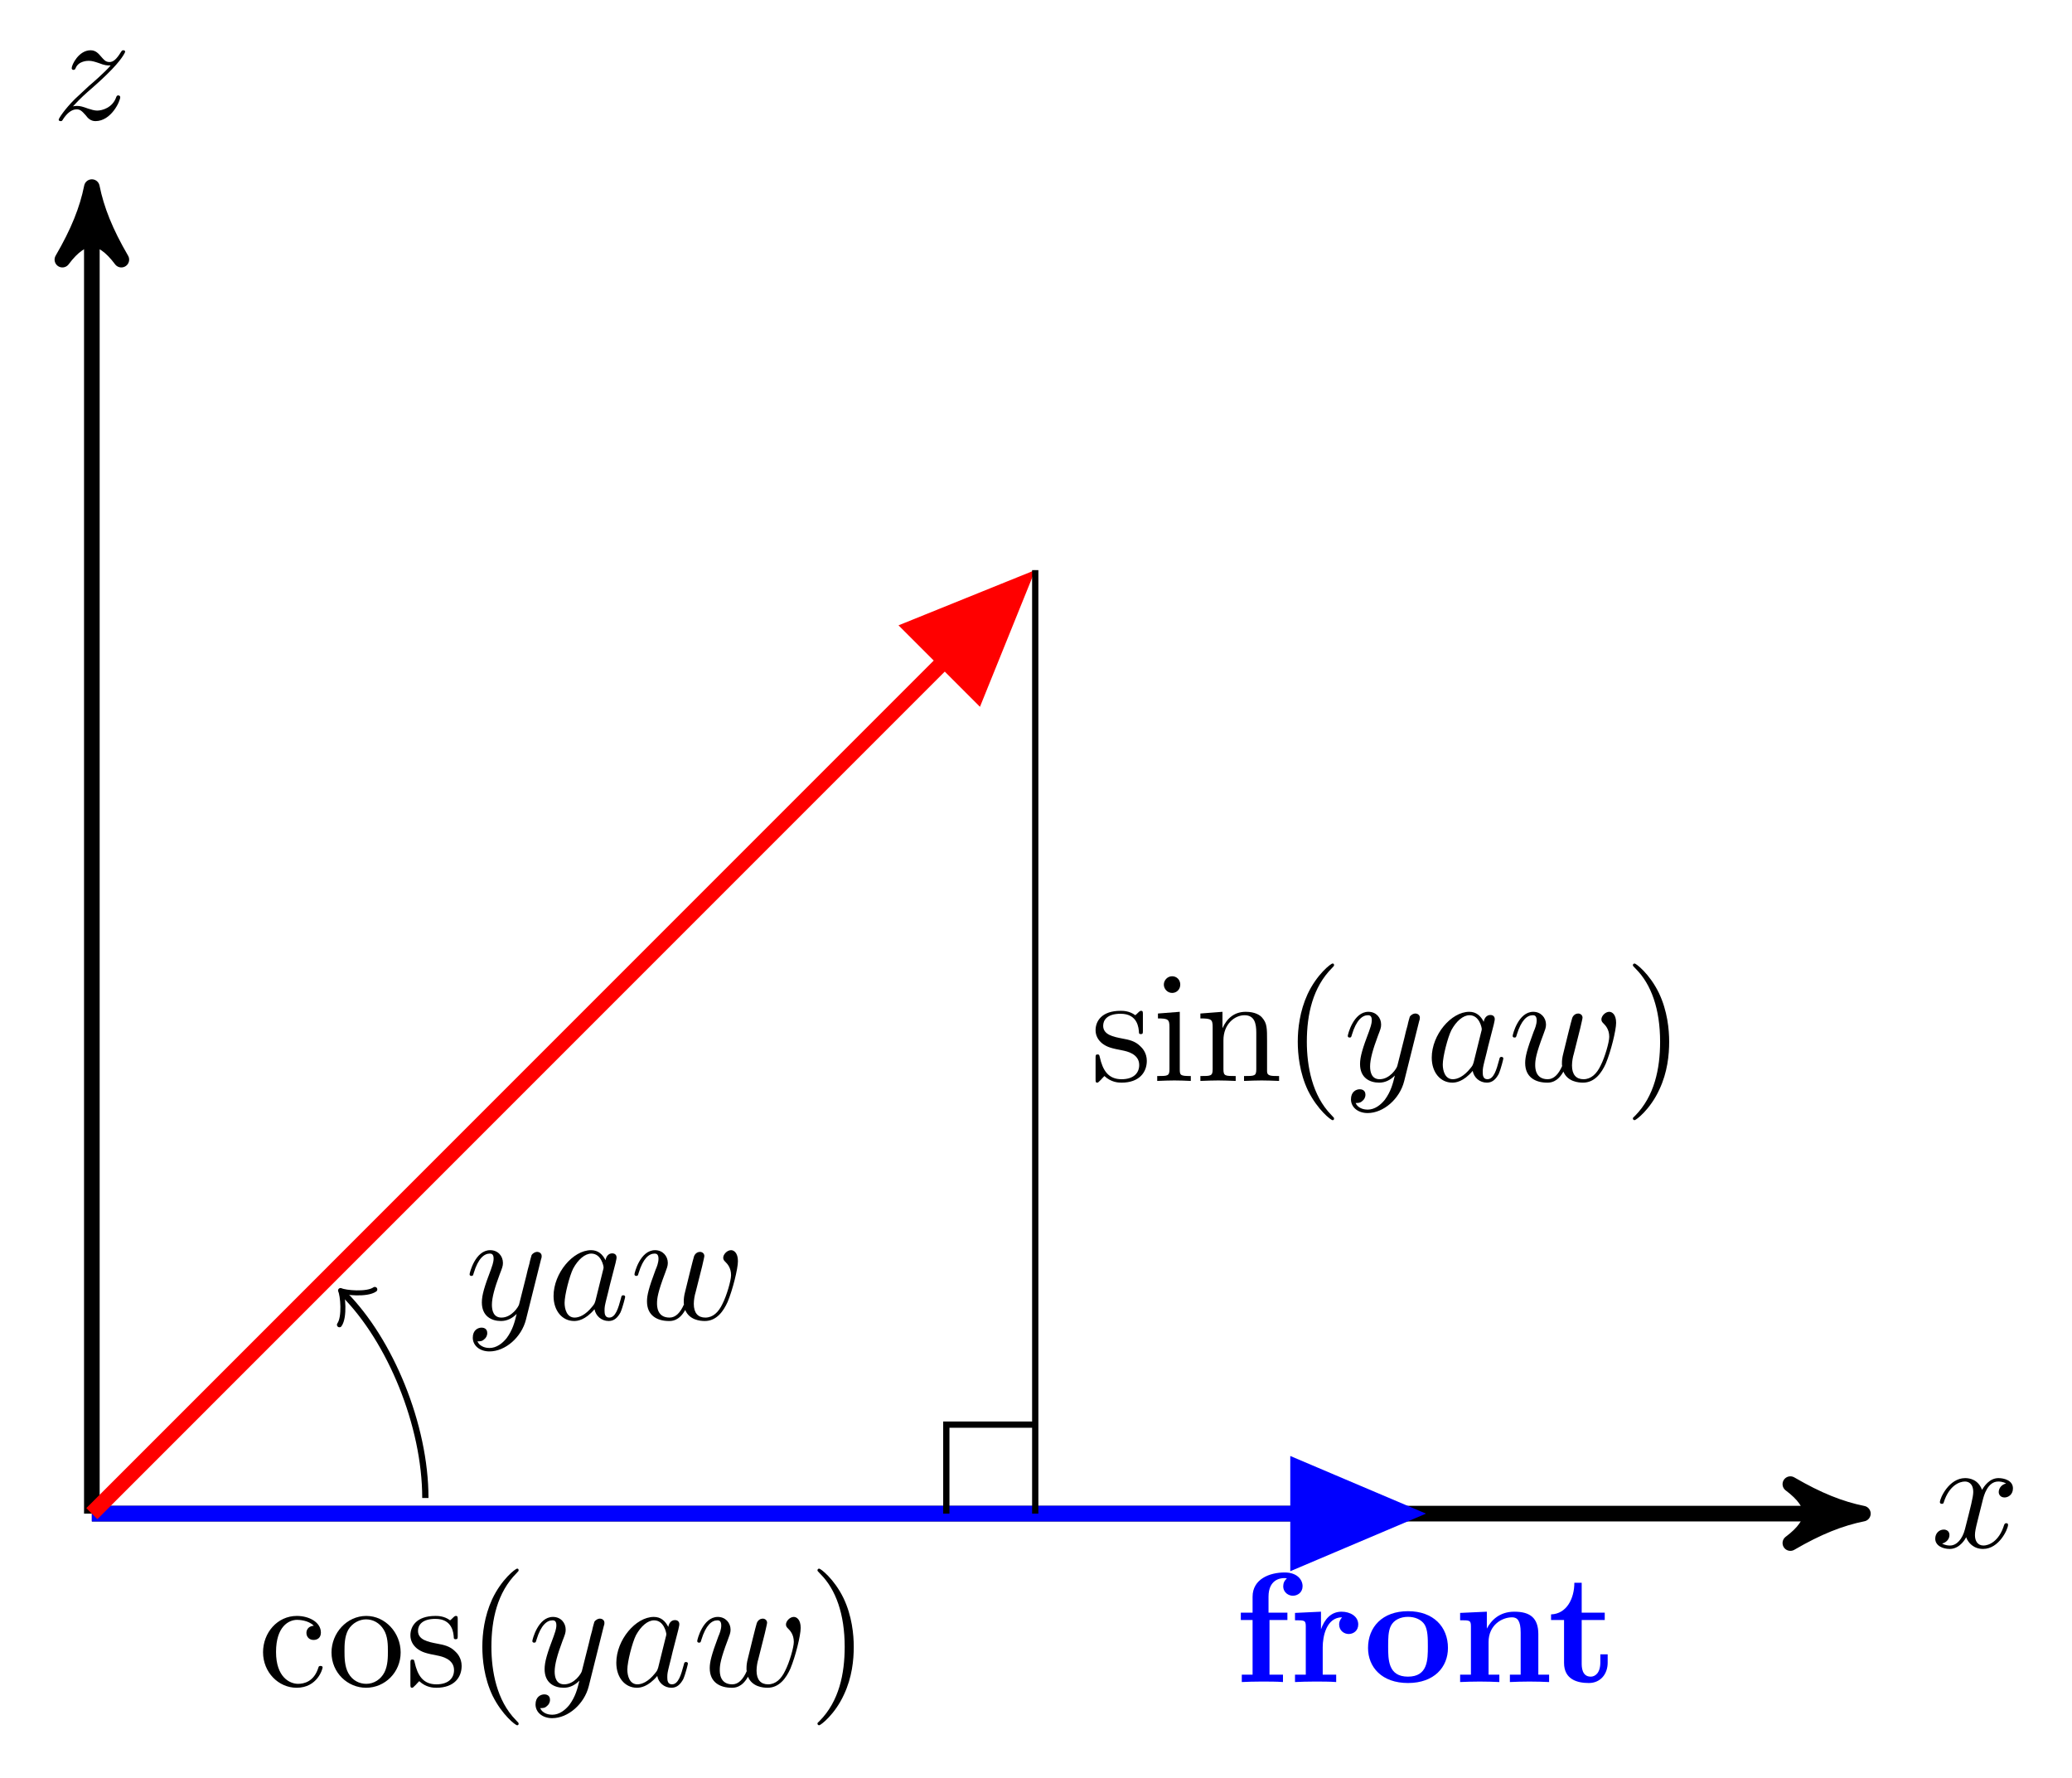
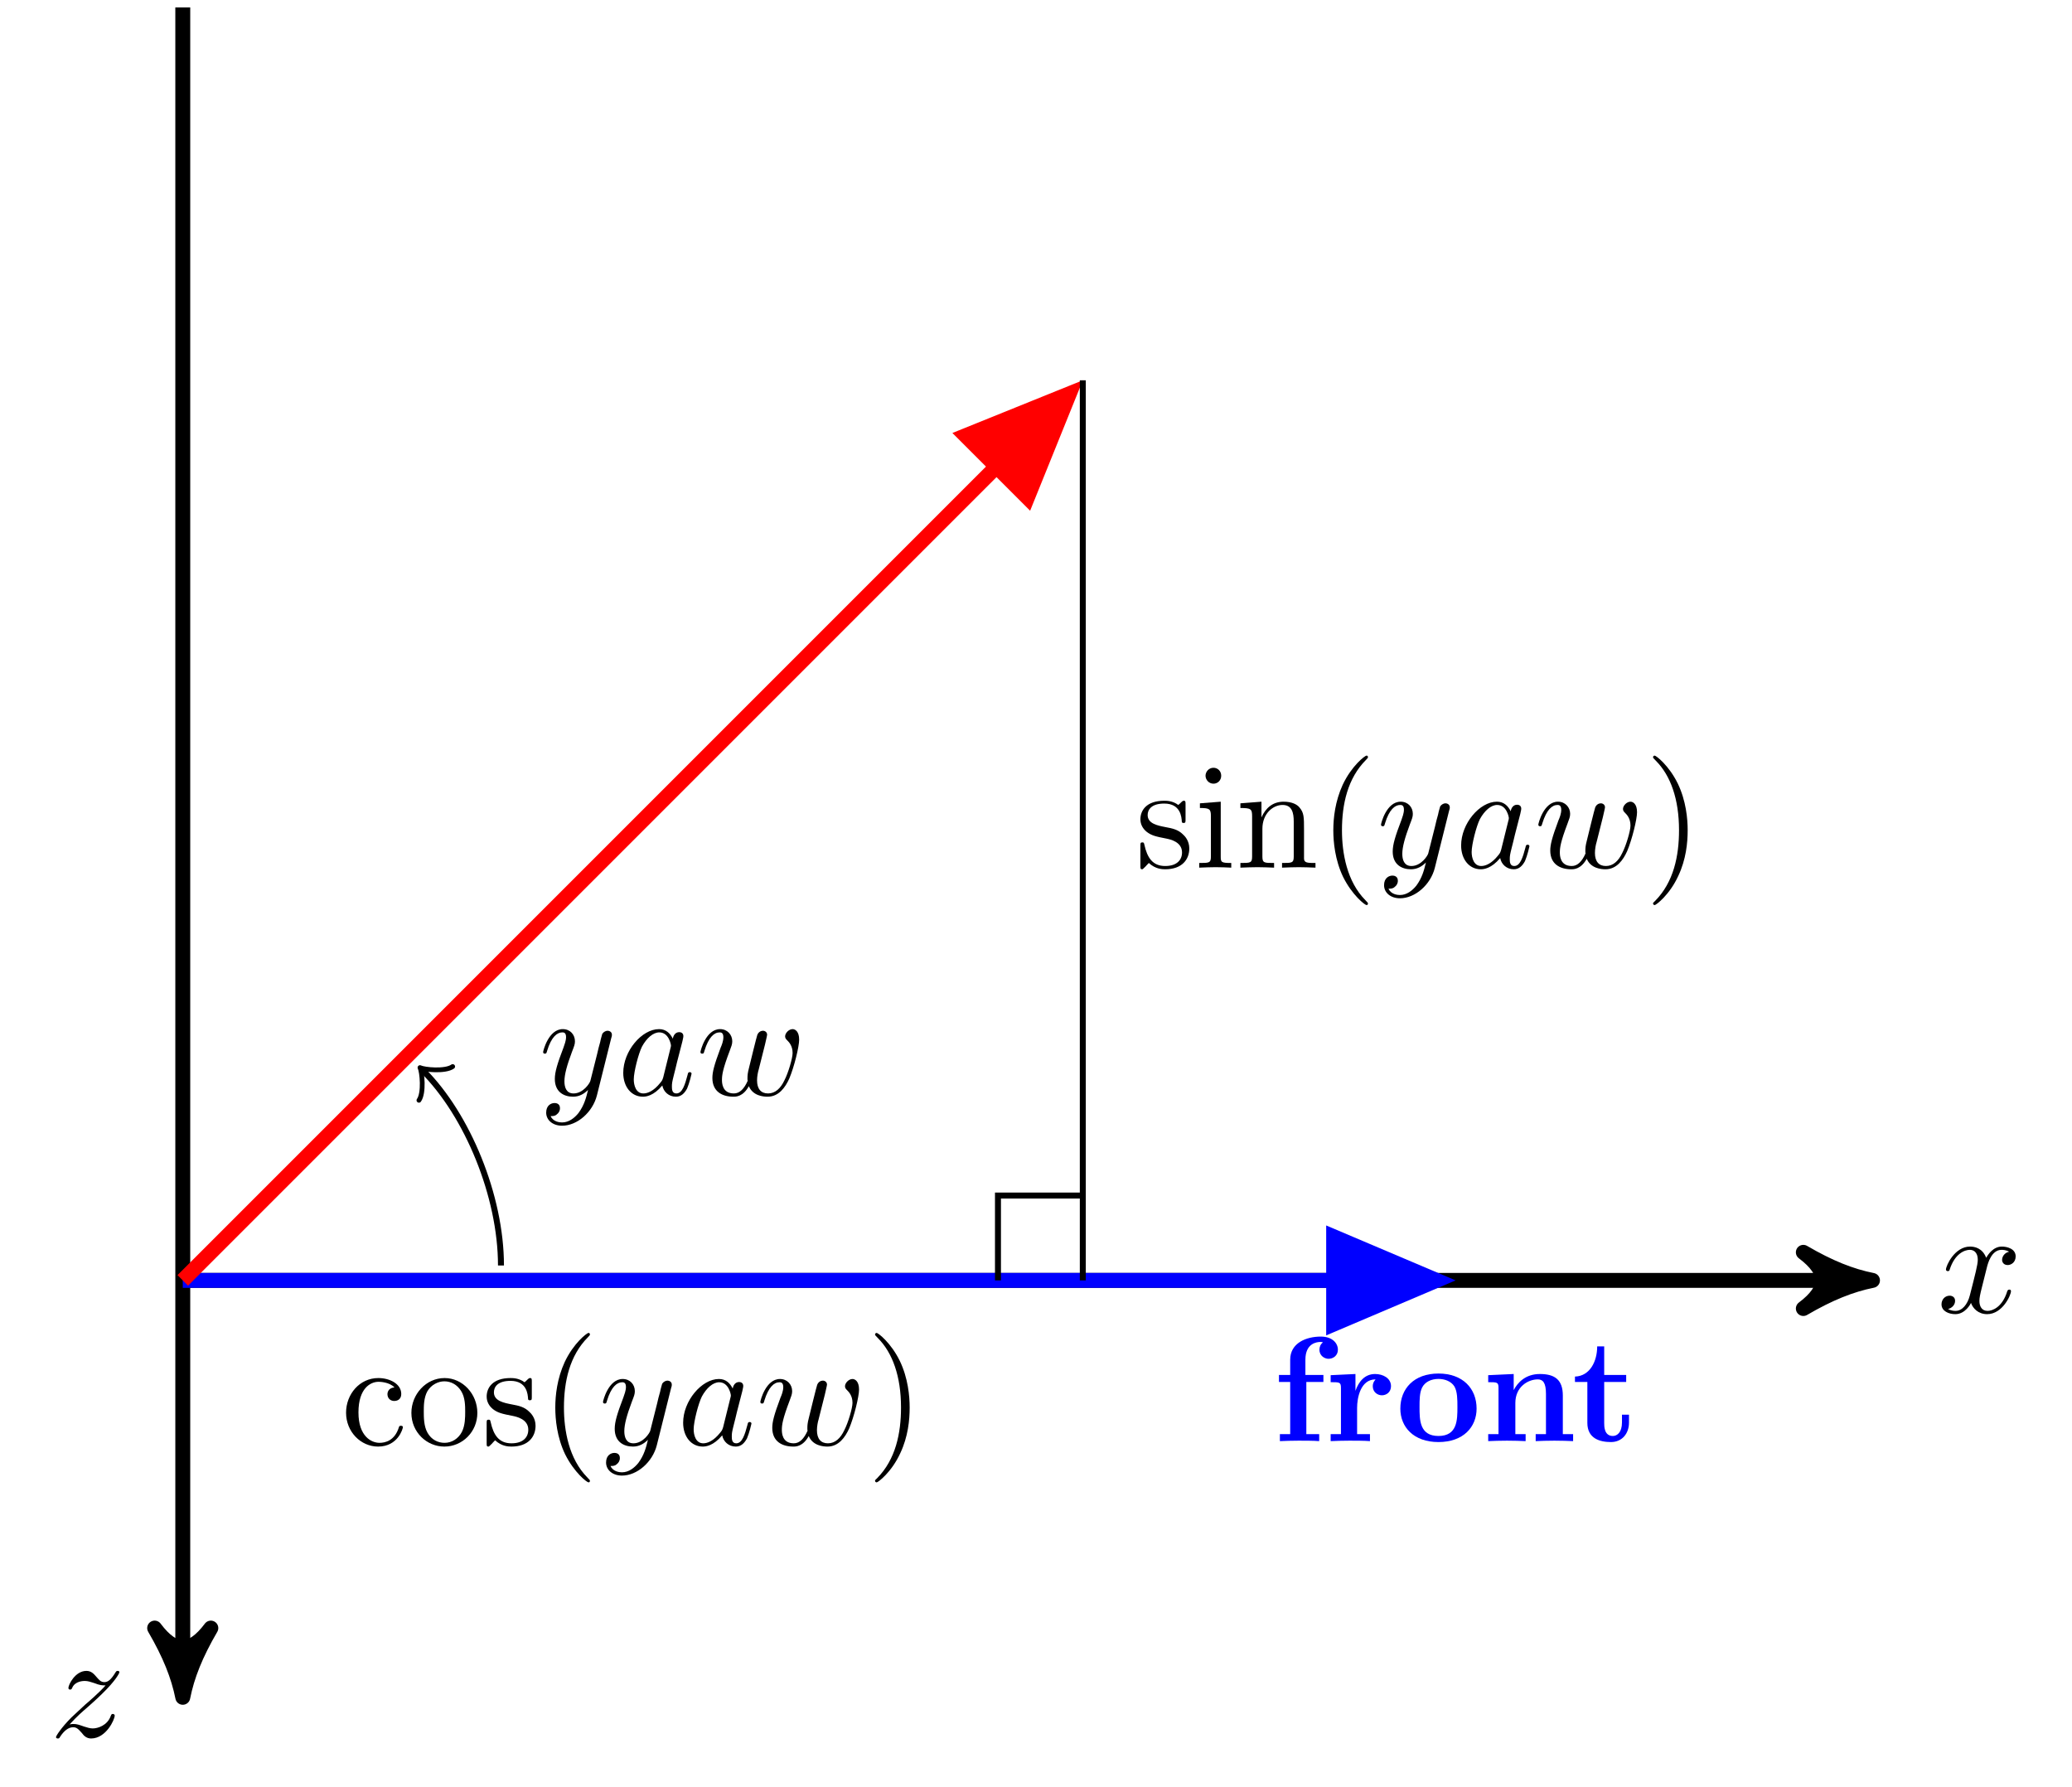
- <svg xmlns="http://www.w3.org/2000/svg" xmlns:xlink="http://www.w3.org/1999/xlink" width="132.073" height="113.268" viewBox="0 0 132.073 113.268">
+ <svg xmlns="http://www.w3.org/2000/svg" xmlns:xlink="http://www.w3.org/1999/xlink" width="138.426" height="119.348" viewBox="0 0 138.426 119.348">
  <defs>
    <g>
      <g id="glyph-0-0">
        <path d="M 3.328 -3.016 C 3.391 -3.266 3.625 -4.188 4.312 -4.188 C 4.359 -4.188 4.609 -4.188 4.812 -4.062 C 4.531 -4 4.344 -3.766 4.344 -3.516 C 4.344 -3.359 4.453 -3.172 4.719 -3.172 C 4.938 -3.172 5.25 -3.344 5.25 -3.75 C 5.25 -4.266 4.672 -4.406 4.328 -4.406 C 3.75 -4.406 3.406 -3.875 3.281 -3.656 C 3.031 -4.312 2.5 -4.406 2.203 -4.406 C 1.172 -4.406 0.594 -3.125 0.594 -2.875 C 0.594 -2.766 0.703 -2.766 0.719 -2.766 C 0.797 -2.766 0.828 -2.797 0.844 -2.875 C 1.188 -3.938 1.844 -4.188 2.188 -4.188 C 2.375 -4.188 2.719 -4.094 2.719 -3.516 C 2.719 -3.203 2.547 -2.547 2.188 -1.141 C 2.031 -0.531 1.672 -0.109 1.234 -0.109 C 1.172 -0.109 0.953 -0.109 0.734 -0.234 C 0.984 -0.297 1.203 -0.5 1.203 -0.781 C 1.203 -1.047 0.984 -1.125 0.844 -1.125 C 0.531 -1.125 0.297 -0.875 0.297 -0.547 C 0.297 -0.094 0.781 0.109 1.219 0.109 C 1.891 0.109 2.25 -0.594 2.266 -0.641 C 2.391 -0.281 2.75 0.109 3.344 0.109 C 4.375 0.109 4.938 -1.172 4.938 -1.422 C 4.938 -1.531 4.859 -1.531 4.828 -1.531 C 4.734 -1.531 4.719 -1.484 4.688 -1.422 C 4.359 -0.344 3.688 -0.109 3.375 -0.109 C 2.984 -0.109 2.828 -0.422 2.828 -0.766 C 2.828 -0.984 2.875 -1.203 2.984 -1.641 Z M 3.328 -3.016 " />
      </g>
      <g id="glyph-0-1">
        <path d="M 1.328 -0.828 C 1.859 -1.406 2.156 -1.656 2.516 -1.969 C 2.516 -1.969 3.125 -2.5 3.484 -2.859 C 4.438 -3.781 4.656 -4.266 4.656 -4.312 C 4.656 -4.406 4.562 -4.406 4.547 -4.406 C 4.469 -4.406 4.453 -4.391 4.391 -4.297 C 4.094 -3.812 3.891 -3.656 3.656 -3.656 C 3.406 -3.656 3.297 -3.812 3.141 -3.984 C 2.953 -4.203 2.781 -4.406 2.453 -4.406 C 1.703 -4.406 1.25 -3.484 1.25 -3.266 C 1.25 -3.219 1.281 -3.156 1.359 -3.156 C 1.453 -3.156 1.469 -3.203 1.5 -3.266 C 1.688 -3.734 2.266 -3.734 2.344 -3.734 C 2.547 -3.734 2.734 -3.672 2.969 -3.594 C 3.375 -3.438 3.484 -3.438 3.734 -3.438 C 3.375 -3.016 2.547 -2.297 2.359 -2.141 L 1.453 -1.297 C 0.781 -0.625 0.422 -0.062 0.422 0.016 C 0.422 0.109 0.531 0.109 0.547 0.109 C 0.625 0.109 0.641 0.094 0.703 -0.016 C 0.938 -0.375 1.234 -0.641 1.562 -0.641 C 1.781 -0.641 1.891 -0.547 2.141 -0.266 C 2.297 -0.047 2.484 0.109 2.766 0.109 C 3.766 0.109 4.344 -1.156 4.344 -1.422 C 4.344 -1.469 4.297 -1.531 4.219 -1.531 C 4.125 -1.531 4.109 -1.469 4.078 -1.391 C 3.844 -0.75 3.203 -0.562 2.875 -0.562 C 2.688 -0.562 2.5 -0.625 2.297 -0.688 C 1.953 -0.812 1.797 -0.859 1.594 -0.859 C 1.578 -0.859 1.422 -0.859 1.328 -0.828 Z M 1.328 -0.828 " />
      </g>
      <g id="glyph-0-2">
        <path d="M 4.844 -3.797 C 4.891 -3.938 4.891 -3.953 4.891 -4.031 C 4.891 -4.203 4.75 -4.297 4.594 -4.297 C 4.5 -4.297 4.344 -4.234 4.25 -4.094 C 4.234 -4.031 4.141 -3.734 4.109 -3.547 C 4.031 -3.297 3.969 -3.016 3.906 -2.75 L 3.453 -0.953 C 3.422 -0.812 2.984 -0.109 2.328 -0.109 C 1.828 -0.109 1.719 -0.547 1.719 -0.922 C 1.719 -1.375 1.891 -2 2.219 -2.875 C 2.375 -3.281 2.422 -3.391 2.422 -3.594 C 2.422 -4.031 2.109 -4.406 1.609 -4.406 C 0.656 -4.406 0.297 -2.953 0.297 -2.875 C 0.297 -2.766 0.391 -2.766 0.406 -2.766 C 0.516 -2.766 0.516 -2.797 0.562 -2.953 C 0.844 -3.891 1.234 -4.188 1.578 -4.188 C 1.656 -4.188 1.828 -4.188 1.828 -3.875 C 1.828 -3.625 1.719 -3.359 1.656 -3.172 C 1.25 -2.109 1.078 -1.547 1.078 -1.078 C 1.078 -0.188 1.703 0.109 2.297 0.109 C 2.688 0.109 3.016 -0.062 3.297 -0.344 C 3.172 0.172 3.047 0.672 2.656 1.203 C 2.391 1.531 2.016 1.828 1.562 1.828 C 1.422 1.828 0.969 1.797 0.797 1.406 C 0.953 1.406 1.094 1.406 1.219 1.281 C 1.328 1.203 1.422 1.062 1.422 0.875 C 1.422 0.562 1.156 0.531 1.062 0.531 C 0.828 0.531 0.5 0.688 0.5 1.172 C 0.5 1.672 0.938 2.047 1.562 2.047 C 2.578 2.047 3.609 1.141 3.891 0.016 Z M 4.844 -3.797 " />
      </g>
      <g id="glyph-0-3">
        <path d="M 3.719 -3.766 C 3.531 -4.141 3.25 -4.406 2.797 -4.406 C 1.641 -4.406 0.406 -2.938 0.406 -1.484 C 0.406 -0.547 0.953 0.109 1.719 0.109 C 1.922 0.109 2.422 0.062 3.016 -0.641 C 3.094 -0.219 3.453 0.109 3.922 0.109 C 4.281 0.109 4.5 -0.125 4.672 -0.438 C 4.828 -0.797 4.969 -1.406 4.969 -1.422 C 4.969 -1.531 4.875 -1.531 4.844 -1.531 C 4.75 -1.531 4.734 -1.484 4.703 -1.344 C 4.531 -0.703 4.359 -0.109 3.953 -0.109 C 3.672 -0.109 3.656 -0.375 3.656 -0.562 C 3.656 -0.781 3.672 -0.875 3.781 -1.312 C 3.891 -1.719 3.906 -1.828 4 -2.203 L 4.359 -3.594 C 4.422 -3.875 4.422 -3.891 4.422 -3.938 C 4.422 -4.109 4.312 -4.203 4.141 -4.203 C 3.891 -4.203 3.75 -3.984 3.719 -3.766 Z M 3.078 -1.188 C 3.016 -1 3.016 -0.984 2.875 -0.812 C 2.438 -0.266 2.031 -0.109 1.75 -0.109 C 1.25 -0.109 1.109 -0.656 1.109 -1.047 C 1.109 -1.547 1.422 -2.766 1.656 -3.234 C 1.969 -3.812 2.406 -4.188 2.812 -4.188 C 3.453 -4.188 3.594 -3.375 3.594 -3.312 C 3.594 -3.25 3.578 -3.188 3.562 -3.141 Z M 3.078 -1.188 " />
      </g>
      <g id="glyph-0-4">
        <path d="M 4.609 -3.375 C 4.656 -3.594 4.75 -3.969 4.75 -4.031 C 4.75 -4.203 4.609 -4.297 4.469 -4.297 C 4.344 -4.297 4.172 -4.219 4.094 -4.016 C 4.062 -3.953 3.594 -2.047 3.531 -1.781 C 3.453 -1.484 3.438 -1.312 3.438 -1.125 C 3.438 -1.016 3.438 -1 3.453 -0.953 C 3.219 -0.422 2.922 -0.109 2.531 -0.109 C 1.734 -0.109 1.734 -0.844 1.734 -1.016 C 1.734 -1.328 1.781 -1.719 2.25 -2.953 C 2.359 -3.25 2.422 -3.391 2.422 -3.594 C 2.422 -4.031 2.094 -4.406 1.609 -4.406 C 0.656 -4.406 0.297 -2.953 0.297 -2.875 C 0.297 -2.766 0.391 -2.766 0.406 -2.766 C 0.516 -2.766 0.516 -2.797 0.562 -2.953 C 0.844 -3.875 1.219 -4.188 1.578 -4.188 C 1.672 -4.188 1.828 -4.172 1.828 -3.859 C 1.828 -3.609 1.719 -3.328 1.641 -3.156 C 1.203 -1.984 1.094 -1.531 1.094 -1.141 C 1.094 -0.234 1.75 0.109 2.5 0.109 C 2.672 0.109 3.141 0.109 3.531 -0.594 C 3.797 0.047 4.484 0.109 4.781 0.109 C 5.531 0.109 5.969 -0.516 6.234 -1.109 C 6.562 -1.891 6.891 -3.234 6.891 -3.703 C 6.891 -4.25 6.625 -4.406 6.453 -4.406 C 6.203 -4.406 5.953 -4.141 5.953 -3.922 C 5.953 -3.797 6.016 -3.734 6.094 -3.656 C 6.203 -3.547 6.453 -3.297 6.453 -2.812 C 6.453 -2.469 6.172 -1.5 5.906 -0.984 C 5.656 -0.453 5.297 -0.109 4.812 -0.109 C 4.344 -0.109 4.078 -0.406 4.078 -0.984 C 4.078 -1.25 4.141 -1.562 4.188 -1.703 Z M 4.609 -3.375 " />
      </g>
      <g id="glyph-1-0">
        <path d="M 1.172 -4.422 L 0.422 -4.422 L 0.422 -3.953 L 1.172 -3.953 L 1.172 -0.469 L 0.484 -0.469 L 0.484 0 C 0.828 -0.016 1.281 -0.031 1.734 -0.031 C 2.109 -0.031 2.75 -0.031 3.109 0 L 3.109 -0.469 L 2.25 -0.469 L 2.25 -3.953 L 3.391 -3.953 L 3.391 -4.422 L 2.188 -4.422 L 2.188 -5.438 C 2.188 -6.531 2.938 -6.625 3.188 -6.625 C 3.234 -6.625 3.297 -6.625 3.359 -6.594 C 3.203 -6.484 3.125 -6.297 3.125 -6.109 C 3.125 -5.688 3.484 -5.5 3.734 -5.5 C 4.031 -5.5 4.359 -5.703 4.359 -6.109 C 4.359 -6.531 4 -6.984 3.219 -6.984 C 2.25 -6.984 1.172 -6.562 1.172 -5.438 Z M 1.172 -4.422 " />
      </g>
      <g id="glyph-1-1">
        <path d="M 2.031 -3.359 L 2.031 -4.484 L 0.375 -4.406 L 0.375 -3.938 C 0.984 -3.938 1.062 -3.938 1.062 -3.547 L 1.062 -0.469 L 0.375 -0.469 L 0.375 0 C 0.719 -0.016 1.172 -0.031 1.625 -0.031 C 2 -0.031 2.641 -0.031 3 0 L 3 -0.469 L 2.141 -0.469 L 2.141 -2.219 C 2.141 -2.906 2.375 -4.125 3.375 -4.125 C 3.375 -4.109 3.188 -3.953 3.188 -3.672 C 3.188 -3.266 3.516 -3.062 3.797 -3.062 C 4.094 -3.062 4.406 -3.266 4.406 -3.672 C 4.406 -4.203 3.875 -4.484 3.344 -4.484 C 2.656 -4.484 2.25 -3.984 2.031 -3.359 Z M 2.031 -3.359 " />
      </g>
      <g id="glyph-1-2">
        <path d="M 5.406 -2.172 C 5.406 -3.516 4.484 -4.516 2.859 -4.516 C 1.219 -4.516 0.312 -3.5 0.312 -2.172 C 0.312 -0.938 1.203 0.062 2.859 0.062 C 4.531 0.062 5.406 -0.953 5.406 -2.172 Z M 2.859 -0.344 C 1.594 -0.344 1.594 -1.422 1.594 -2.281 C 1.594 -2.734 1.594 -3.234 1.766 -3.578 C 1.953 -3.953 2.375 -4.156 2.859 -4.156 C 3.281 -4.156 3.703 -4 3.922 -3.656 C 4.125 -3.312 4.125 -2.766 4.125 -2.281 C 4.125 -1.422 4.125 -0.344 2.859 -0.344 Z M 2.859 -0.344 " />
      </g>
      <g id="glyph-1-3">
        <path d="M 1.141 -3.547 L 1.141 -0.469 L 0.453 -0.469 L 0.453 0 C 0.734 -0.016 1.328 -0.031 1.703 -0.031 C 2.094 -0.031 2.688 -0.016 2.953 0 L 2.953 -0.469 L 2.266 -0.469 L 2.266 -2.547 C 2.266 -3.641 3.125 -4.125 3.766 -4.125 C 4.094 -4.125 4.312 -3.922 4.312 -3.156 L 4.312 -0.469 L 3.625 -0.469 L 3.625 0 C 3.891 -0.016 4.5 -0.031 4.875 -0.031 C 5.266 -0.031 5.859 -0.016 6.125 0 L 6.125 -0.469 L 5.438 -0.469 L 5.438 -3.047 C 5.438 -4.094 4.906 -4.484 3.906 -4.484 C 2.953 -4.484 2.422 -3.922 2.156 -3.406 L 2.156 -4.484 L 0.453 -4.406 L 0.453 -3.938 C 1.062 -3.938 1.141 -3.938 1.141 -3.547 Z M 1.141 -3.547 " />
      </g>
      <g id="glyph-1-4">
        <path d="M 1.031 -3.953 L 1.031 -1.219 C 1.031 -0.156 1.891 0.062 2.609 0.062 C 3.359 0.062 3.812 -0.516 3.812 -1.234 L 3.812 -1.766 L 3.344 -1.766 L 3.344 -1.25 C 3.344 -0.578 3.016 -0.344 2.734 -0.344 C 2.156 -0.344 2.156 -0.984 2.156 -1.203 L 2.156 -3.953 L 3.625 -3.953 L 3.625 -4.422 L 2.156 -4.422 L 2.156 -6.328 L 1.688 -6.328 C 1.688 -5.328 1.203 -4.344 0.203 -4.312 L 0.203 -3.953 Z M 1.031 -3.953 " />
      </g>
      <g id="glyph-2-0">
        <path d="M 1.172 -2.172 C 1.172 -3.797 1.984 -4.219 2.516 -4.219 C 2.609 -4.219 3.234 -4.203 3.578 -3.844 C 3.172 -3.812 3.109 -3.516 3.109 -3.391 C 3.109 -3.125 3.297 -2.938 3.562 -2.938 C 3.828 -2.938 4.031 -3.094 4.031 -3.406 C 4.031 -4.078 3.266 -4.469 2.5 -4.469 C 1.25 -4.469 0.344 -3.391 0.344 -2.156 C 0.344 -0.875 1.328 0.109 2.484 0.109 C 3.812 0.109 4.141 -1.094 4.141 -1.188 C 4.141 -1.281 4.031 -1.281 4 -1.281 C 3.922 -1.281 3.891 -1.25 3.875 -1.188 C 3.594 -0.266 2.938 -0.141 2.578 -0.141 C 2.047 -0.141 1.172 -0.562 1.172 -2.172 Z M 1.172 -2.172 " />
      </g>
      <g id="glyph-2-1">
        <path d="M 4.688 -2.141 C 4.688 -3.406 3.703 -4.469 2.5 -4.469 C 1.25 -4.469 0.281 -3.375 0.281 -2.141 C 0.281 -0.844 1.312 0.109 2.484 0.109 C 3.688 0.109 4.688 -0.875 4.688 -2.141 Z M 2.5 -0.141 C 2.062 -0.141 1.625 -0.344 1.359 -0.812 C 1.109 -1.25 1.109 -1.859 1.109 -2.219 C 1.109 -2.609 1.109 -3.141 1.344 -3.578 C 1.609 -4.031 2.078 -4.25 2.484 -4.25 C 2.922 -4.25 3.344 -4.031 3.609 -3.594 C 3.875 -3.172 3.875 -2.594 3.875 -2.219 C 3.875 -1.859 3.875 -1.312 3.656 -0.875 C 3.422 -0.422 2.984 -0.141 2.5 -0.141 Z M 2.5 -0.141 " />
      </g>
      <g id="glyph-2-2">
        <path d="M 2.078 -1.938 C 2.297 -1.891 3.109 -1.734 3.109 -1.016 C 3.109 -0.516 2.766 -0.109 1.984 -0.109 C 1.141 -0.109 0.781 -0.672 0.594 -1.531 C 0.562 -1.656 0.562 -1.688 0.453 -1.688 C 0.328 -1.688 0.328 -1.625 0.328 -1.453 L 0.328 -0.125 C 0.328 0.047 0.328 0.109 0.438 0.109 C 0.484 0.109 0.5 0.094 0.688 -0.094 C 0.703 -0.109 0.703 -0.125 0.891 -0.312 C 1.328 0.094 1.781 0.109 1.984 0.109 C 3.125 0.109 3.594 -0.562 3.594 -1.281 C 3.594 -1.797 3.297 -2.109 3.172 -2.219 C 2.844 -2.547 2.453 -2.625 2.031 -2.703 C 1.469 -2.812 0.812 -2.938 0.812 -3.516 C 0.812 -3.875 1.062 -4.281 1.922 -4.281 C 3.016 -4.281 3.078 -3.375 3.094 -3.078 C 3.094 -2.984 3.188 -2.984 3.203 -2.984 C 3.344 -2.984 3.344 -3.031 3.344 -3.219 L 3.344 -4.234 C 3.344 -4.391 3.344 -4.469 3.234 -4.469 C 3.188 -4.469 3.156 -4.469 3.031 -4.344 C 3 -4.312 2.906 -4.219 2.859 -4.188 C 2.484 -4.469 2.078 -4.469 1.922 -4.469 C 0.703 -4.469 0.328 -3.797 0.328 -3.234 C 0.328 -2.891 0.484 -2.609 0.75 -2.391 C 1.078 -2.141 1.359 -2.078 2.078 -1.938 Z M 2.078 -1.938 " />
      </g>
      <g id="glyph-2-3">
        <path d="M 3.297 2.391 C 3.297 2.359 3.297 2.344 3.125 2.172 C 1.891 0.922 1.562 -0.969 1.562 -2.5 C 1.562 -4.234 1.938 -5.969 3.172 -7.203 C 3.297 -7.328 3.297 -7.344 3.297 -7.375 C 3.297 -7.453 3.266 -7.484 3.203 -7.484 C 3.094 -7.484 2.203 -6.797 1.609 -5.531 C 1.109 -4.438 0.984 -3.328 0.984 -2.5 C 0.984 -1.719 1.094 -0.516 1.641 0.625 C 2.25 1.844 3.094 2.5 3.203 2.5 C 3.266 2.5 3.297 2.469 3.297 2.391 Z M 3.297 2.391 " />
      </g>
      <g id="glyph-2-4">
        <path d="M 2.875 -2.5 C 2.875 -3.266 2.766 -4.469 2.219 -5.609 C 1.625 -6.828 0.766 -7.484 0.672 -7.484 C 0.609 -7.484 0.562 -7.438 0.562 -7.375 C 0.562 -7.344 0.562 -7.328 0.75 -7.141 C 1.734 -6.156 2.297 -4.578 2.297 -2.5 C 2.297 -0.781 1.938 0.969 0.703 2.219 C 0.562 2.344 0.562 2.359 0.562 2.391 C 0.562 2.453 0.609 2.5 0.672 2.5 C 0.766 2.5 1.672 1.812 2.25 0.547 C 2.766 -0.547 2.875 -1.656 2.875 -2.5 Z M 2.875 -2.5 " />
      </g>
      <g id="glyph-2-5">
        <path d="M 1.766 -4.406 L 0.375 -4.297 L 0.375 -3.984 C 1.016 -3.984 1.109 -3.922 1.109 -3.438 L 1.109 -0.75 C 1.109 -0.312 1 -0.312 0.328 -0.312 L 0.328 0 C 0.641 -0.016 1.188 -0.031 1.422 -0.031 C 1.781 -0.031 2.125 -0.016 2.469 0 L 2.469 -0.312 C 1.797 -0.312 1.766 -0.359 1.766 -0.75 Z M 1.797 -6.141 C 1.797 -6.453 1.562 -6.672 1.281 -6.672 C 0.969 -6.672 0.75 -6.406 0.75 -6.141 C 0.75 -5.875 0.969 -5.609 1.281 -5.609 C 1.562 -5.609 1.797 -5.828 1.797 -6.141 Z M 1.797 -6.141 " />
      </g>
      <g id="glyph-2-6">
        <path d="M 1.094 -3.422 L 1.094 -0.75 C 1.094 -0.312 0.984 -0.312 0.312 -0.312 L 0.312 0 C 0.672 -0.016 1.172 -0.031 1.453 -0.031 C 1.703 -0.031 2.219 -0.016 2.562 0 L 2.562 -0.312 C 1.891 -0.312 1.781 -0.312 1.781 -0.75 L 1.781 -2.594 C 1.781 -3.625 2.5 -4.188 3.125 -4.188 C 3.766 -4.188 3.875 -3.656 3.875 -3.078 L 3.875 -0.75 C 3.875 -0.312 3.766 -0.312 3.094 -0.312 L 3.094 0 C 3.438 -0.016 3.953 -0.031 4.219 -0.031 C 4.469 -0.031 5 -0.016 5.328 0 L 5.328 -0.312 C 4.812 -0.312 4.562 -0.312 4.562 -0.609 L 4.562 -2.516 C 4.562 -3.375 4.562 -3.672 4.25 -4.031 C 4.109 -4.203 3.781 -4.406 3.203 -4.406 C 2.469 -4.406 2 -3.984 1.719 -3.359 L 1.719 -4.406 L 0.312 -4.297 L 0.312 -3.984 C 1.016 -3.984 1.094 -3.922 1.094 -3.422 Z M 1.094 -3.422 " />
      </g>
    </g>
-     <clipPath id="clip-0">
-       <path clip-rule="nonzero" d="M 68 79 L 104 79 L 104 113.27 L 68 113.27 Z M 68 79 " />
-     </clipPath>
  </defs>
-   <path fill="none" stroke-width="0.996" stroke-linecap="butt" stroke-linejoin="miter" stroke="rgb(0%, 0%, 0%)" stroke-opacity="1" stroke-miterlimit="10" d="M 0 -0.002 L 111.735 -0.002 " transform="matrix(1, 0, 0, -1, 5.855, 96.467)" />
-   <path fill-rule="nonzero" fill="rgb(0%, 0%, 0%)" fill-opacity="1" stroke-width="0.996" stroke-linecap="butt" stroke-linejoin="round" stroke="rgb(0%, 0%, 0%)" stroke-opacity="1" stroke-miterlimit="10" d="M 1.154 -0.002 C -0.288 0.287 -1.733 0.865 -3.467 1.877 C -1.733 0.576 -1.733 -0.576 -3.467 -1.877 C -1.733 -0.865 -0.288 -0.291 1.154 -0.002 Z M 1.154 -0.002 " transform="matrix(1, 0, 0, -1, 117.5884, 96.467)" />
+   <path fill="none" stroke-width="0.996" stroke-linecap="butt" stroke-linejoin="miter" stroke="rgb(0%, 0%, 0%)" stroke-opacity="1" stroke-miterlimit="10" d="M 0.002 0.002 L 111.732 0.002 " transform="matrix(1, 0, 0, -1, 12.209, 85.537)" />
+   <path fill-rule="nonzero" fill="rgb(0%, 0%, 0%)" fill-opacity="1" stroke-width="0.996" stroke-linecap="butt" stroke-linejoin="round" stroke="rgb(0%, 0%, 0%)" stroke-opacity="1" stroke-miterlimit="10" d="M 1.155 0.002 C -0.29 0.287 -1.735 0.865 -3.466 1.877 C -1.735 0.576 -1.735 -0.576 -3.466 -1.877 C -1.735 -0.865 -0.29 -0.287 1.155 0.002 Z M 1.155 0.002 " transform="matrix(1, 0, 0, -1, 123.9424, 85.537)" />
  <g fill="rgb(0%, 0%, 0%)" fill-opacity="1">
-     <use xlink:href="#glyph-0-0" x="123.059" y="98.611" />
+     <use xlink:href="#glyph-0-0" x="129.412" y="87.682" />
  </g>
-   <path fill="none" stroke-width="0.996" stroke-linecap="butt" stroke-linejoin="miter" stroke="rgb(0%, 0%, 0%)" stroke-opacity="1" stroke-miterlimit="10" d="M 0 -0.002 L 0 83.385 " transform="matrix(1, 0, 0, -1, 5.855, 96.467)" />
-   <path fill-rule="nonzero" fill="rgb(0%, 0%, 0%)" fill-opacity="1" stroke-width="0.996" stroke-linecap="butt" stroke-linejoin="round" stroke="rgb(0%, 0%, 0%)" stroke-opacity="1" stroke-miterlimit="10" d="M 1.155 -0 C -0.291 0.289 -1.732 0.867 -3.466 1.878 C -1.732 0.578 -1.732 -0.579 -3.466 -1.879 C -1.732 -0.868 -0.291 -0.29 1.155 -0 Z M 1.155 -0 " transform="matrix(0, -1, -1, 0, 5.855, 13.0804)" />
+   <path fill="none" stroke-width="0.996" stroke-linecap="butt" stroke-linejoin="miter" stroke="rgb(0%, 0%, 0%)" stroke-opacity="1" stroke-miterlimit="10" d="M 0.002 85.041 L 0.002 -26.693 " transform="matrix(1, 0, 0, -1, 12.209, 85.537)" />
+   <path fill-rule="nonzero" fill="rgb(0%, 0%, 0%)" fill-opacity="1" stroke-width="0.996" stroke-linecap="butt" stroke-linejoin="round" stroke="rgb(0%, 0%, 0%)" stroke-opacity="1" stroke-miterlimit="10" d="M 1.157 0.002 C -0.289 0.287 -1.734 0.865 -3.468 1.877 C -1.734 0.576 -1.734 -0.576 -3.468 -1.877 C -1.734 -0.865 -0.289 -0.287 1.157 0.002 Z M 1.157 0.002 " transform="matrix(0, 1, 1, 0, 12.209, 112.23)" />
  <g fill="rgb(0%, 0%, 0%)" fill-opacity="1">
-     <use xlink:href="#glyph-0-1" x="3.32" y="7.61" />
+     <use xlink:href="#glyph-0-1" x="3.32" y="116.028" />
  </g>
-   <path fill="none" stroke-width="0.996" stroke-linecap="butt" stroke-linejoin="miter" stroke="rgb(0%, 0%, 100%)" stroke-opacity="1" stroke-miterlimit="10" d="M 0 -0.002 L 83.391 -0.002 " transform="matrix(1, 0, 0, -1, 5.855, 96.467)" />
-   <path fill-rule="nonzero" fill="rgb(0%, 0%, 100%)" fill-opacity="1" d="M 82.742 93.547 L 89.621 96.469 L 82.742 99.387 Z M 82.742 93.547 " />
-   <g clip-path="url(#clip-0)">
-     <path fill="none" stroke-width="0.996" stroke-linecap="butt" stroke-linejoin="miter" stroke="rgb(0%, 0%, 100%)" stroke-opacity="1" stroke-miterlimit="10" d="M -6.504 2.92 L 0.375 -0.002 L -6.504 -2.92 Z M -6.504 2.92 " transform="matrix(1, 0, 0, -1, 89.24659, 96.467)" />
+   <path fill="none" stroke-width="0.996" stroke-linecap="butt" stroke-linejoin="miter" stroke="rgb(0%, 0%, 100%)" stroke-opacity="1" stroke-miterlimit="10" d="M 0.002 0.002 L 83.393 0.002 " transform="matrix(1, 0, 0, -1, 12.209, 85.537)" />
+   <path fill-rule="nonzero" fill="rgb(0%, 0%, 100%)" fill-opacity="1" stroke-width="0.996" stroke-linecap="butt" stroke-linejoin="miter" stroke="rgb(0%, 0%, 100%)" stroke-opacity="1" stroke-miterlimit="10" d="M -6.503 2.92 L 0.372 0.002 L -6.503 -2.92 Z M -6.503 2.92 " transform="matrix(1, 0, 0, -1, 95.60059, 85.537)" />
+   <g fill="rgb(0%, 0%, 100%)" fill-opacity="1">
+     <use xlink:href="#glyph-1-0" x="85.023" y="96.273" />
+     <use xlink:href="#glyph-1-1" x="88.524" y="96.273" />
+     <use xlink:href="#glyph-1-2" x="93.242" y="96.273" />
+     <use xlink:href="#glyph-1-3" x="98.971" y="96.273" />
  </g>
  <g fill="rgb(0%, 0%, 100%)" fill-opacity="1">
-     <use xlink:href="#glyph-1-0" x="78.67" y="107.203" />
-     <use xlink:href="#glyph-1-1" x="82.171" y="107.203" />
-     <use xlink:href="#glyph-1-2" x="86.889" y="107.203" />
-     <use xlink:href="#glyph-1-3" x="92.618" y="107.203" />
+     <use xlink:href="#glyph-1-4" x="105.017" y="96.273" />
  </g>
-   <g fill="rgb(0%, 0%, 100%)" fill-opacity="1">
-     <use xlink:href="#glyph-1-4" x="98.664" y="107.203" />
-   </g>
-   <path fill="none" stroke-width="0.996" stroke-linecap="butt" stroke-linejoin="miter" stroke="rgb(100%, 0%, 0%)" stroke-opacity="1" stroke-miterlimit="10" d="M 0 -0.002 L 58.965 58.967 " transform="matrix(1, 0, 0, -1, 5.855, 96.467)" />
-   <path fill-rule="nonzero" fill="rgb(100%, 0%, 0%)" fill-opacity="1" stroke-width="0.996" stroke-linecap="butt" stroke-linejoin="miter" stroke="rgb(100%, 0%, 0%)" stroke-opacity="1" stroke-miterlimit="10" d="M -6.506 2.921 L 0.375 0.001 L -6.506 -2.918 Z M -6.506 2.921 " transform="matrix(0.7071, -0.7071, -0.7071, -0.7071, 64.82181, 37.50019)" />
-   <path fill="none" stroke-width="0.399" stroke-linecap="butt" stroke-linejoin="miter" stroke="rgb(0%, 0%, 0%)" stroke-opacity="1" stroke-miterlimit="10" d="M 60.133 60.131 L 60.133 -0.002 M 54.465 -0.002 L 54.465 5.67 L 60.133 5.67 " transform="matrix(1, 0, 0, -1, 5.855, 96.467)" />
-   <path fill="none" stroke-width="0.399" stroke-linecap="butt" stroke-linejoin="miter" stroke="rgb(0%, 0%, 0%)" stroke-opacity="1" stroke-miterlimit="10" d="M 21.258 0.994 C 21.258 5.639 19.02 11.045 16.063 14.006 " transform="matrix(1, 0, 0, -1, 5.855, 96.467)" />
-   <path fill="none" stroke-width="0.319" stroke-linecap="round" stroke-linejoin="round" stroke="rgb(0%, 0%, 0%)" stroke-opacity="1" stroke-miterlimit="10" d="M -1.196 1.592 C -1.096 0.995 0 0.098 0.298 -0.002 C 0 -0.101 -1.094 -0.996 -1.196 -1.596 " transform="matrix(-0.7071, -0.7071, -0.7071, 0.7071, 21.91669, 82.46235)" />
+   <path fill="none" stroke-width="0.996" stroke-linecap="butt" stroke-linejoin="miter" stroke="rgb(100%, 0%, 0%)" stroke-opacity="1" stroke-miterlimit="10" d="M 0.002 0.002 L 58.967 58.967 " transform="matrix(1, 0, 0, -1, 12.209, 85.537)" />
+   <path fill-rule="nonzero" fill="rgb(100%, 0%, 0%)" fill-opacity="1" stroke-width="0.996" stroke-linecap="butt" stroke-linejoin="miter" stroke="rgb(100%, 0%, 0%)" stroke-opacity="1" stroke-miterlimit="10" d="M -6.505 2.92 L 0.376 -0 L -6.505 -2.92 Z M -6.505 2.92 " transform="matrix(0.7071, -0.7071, -0.7071, -0.7071, 71.17581, 26.57019)" />
+   <path fill="none" stroke-width="0.399" stroke-linecap="butt" stroke-linejoin="miter" stroke="rgb(0%, 0%, 0%)" stroke-opacity="1" stroke-miterlimit="10" d="M 60.131 60.131 L 60.131 0.002 M 54.463 0.002 L 54.463 5.67 L 60.131 5.67 " transform="matrix(1, 0, 0, -1, 12.209, 85.537)" />
+   <path fill="none" stroke-width="0.399" stroke-linecap="butt" stroke-linejoin="miter" stroke="rgb(0%, 0%, 0%)" stroke-opacity="1" stroke-miterlimit="10" d="M 21.26 0.998 C 21.26 5.639 19.018 11.049 16.061 14.006 " transform="matrix(1, 0, 0, -1, 12.209, 85.537)" />
+   <path fill="none" stroke-width="0.319" stroke-linecap="round" stroke-linejoin="round" stroke="rgb(0%, 0%, 0%)" stroke-opacity="1" stroke-miterlimit="10" d="M -1.194 1.594 C -1.095 0.997 0.002 0.099 0.3 0 C 0.002 -0.099 -1.095 -0.997 -1.194 -1.594 " transform="matrix(-0.7071, -0.7071, -0.7071, 0.7071, 28.27069, 71.53235)" />
  <g fill="rgb(0%, 0%, 0%)" fill-opacity="1">
-     <use xlink:href="#glyph-0-2" x="29.636" y="84.084" />
+     <use xlink:href="#glyph-0-2" x="35.989" y="73.155" />
  </g>
  <g fill="rgb(0%, 0%, 0%)" fill-opacity="1">
-     <use xlink:href="#glyph-0-3" x="34.879" y="84.084" />
-     <use xlink:href="#glyph-0-4" x="40.146" y="84.084" />
+     <use xlink:href="#glyph-0-3" x="41.232" y="73.155" />
+     <use xlink:href="#glyph-0-4" x="46.499" y="73.155" />
  </g>
  <g fill="rgb(0%, 0%, 0%)" fill-opacity="1">
-     <use xlink:href="#glyph-2-0" x="16.423" y="107.458" />
-     <use xlink:href="#glyph-2-1" x="20.85" y="107.458" />
-     <use xlink:href="#glyph-2-2" x="25.832" y="107.458" />
-     <use xlink:href="#glyph-2-3" x="29.761" y="107.458" />
+     <use xlink:href="#glyph-2-0" x="22.776" y="96.528" />
+     <use xlink:href="#glyph-2-1" x="27.203" y="96.528" />
+     <use xlink:href="#glyph-2-2" x="32.185" y="96.528" />
+     <use xlink:href="#glyph-2-3" x="36.114" y="96.528" />
  </g>
  <g fill="rgb(0%, 0%, 0%)" fill-opacity="1">
-     <use xlink:href="#glyph-0-2" x="33.636" y="107.458" />
+     <use xlink:href="#glyph-0-2" x="39.99" y="96.528" />
  </g>
  <g fill="rgb(0%, 0%, 0%)" fill-opacity="1">
-     <use xlink:href="#glyph-0-3" x="38.879" y="107.458" />
-     <use xlink:href="#glyph-0-4" x="44.146" y="107.458" />
+     <use xlink:href="#glyph-0-3" x="45.233" y="96.528" />
+     <use xlink:href="#glyph-0-4" x="50.5" y="96.528" />
  </g>
  <g fill="rgb(0%, 0%, 0%)" fill-opacity="1">
-     <use xlink:href="#glyph-2-4" x="51.545" y="107.458" />
+     <use xlink:href="#glyph-2-4" x="57.898" y="96.528" />
  </g>
  <g fill="rgb(0%, 0%, 0%)" fill-opacity="1">
-     <use xlink:href="#glyph-2-2" x="69.506" y="68.892" />
-     <use xlink:href="#glyph-2-5" x="73.435" y="68.892" />
-     <use xlink:href="#glyph-2-6" x="76.203" y="68.892" />
-     <use xlink:href="#glyph-2-3" x="81.738" y="68.892" />
+     <use xlink:href="#glyph-2-2" x="75.86" y="57.962" />
+     <use xlink:href="#glyph-2-5" x="79.789" y="57.962" />
+     <use xlink:href="#glyph-2-6" x="82.557" y="57.962" />
+     <use xlink:href="#glyph-2-3" x="88.092" y="57.962" />
  </g>
  <g fill="rgb(0%, 0%, 0%)" fill-opacity="1">
-     <use xlink:href="#glyph-0-2" x="85.613" y="68.892" />
+     <use xlink:href="#glyph-0-2" x="91.966" y="57.962" />
  </g>
  <g fill="rgb(0%, 0%, 0%)" fill-opacity="1">
-     <use xlink:href="#glyph-0-3" x="90.856" y="68.892" />
-     <use xlink:href="#glyph-0-4" x="96.123" y="68.892" />
+     <use xlink:href="#glyph-0-3" x="97.209" y="57.962" />
+     <use xlink:href="#glyph-0-4" x="102.476" y="57.962" />
  </g>
  <g fill="rgb(0%, 0%, 0%)" fill-opacity="1">
-     <use xlink:href="#glyph-2-4" x="103.521" y="68.892" />
+     <use xlink:href="#glyph-2-4" x="109.875" y="57.962" />
  </g>
</svg>
